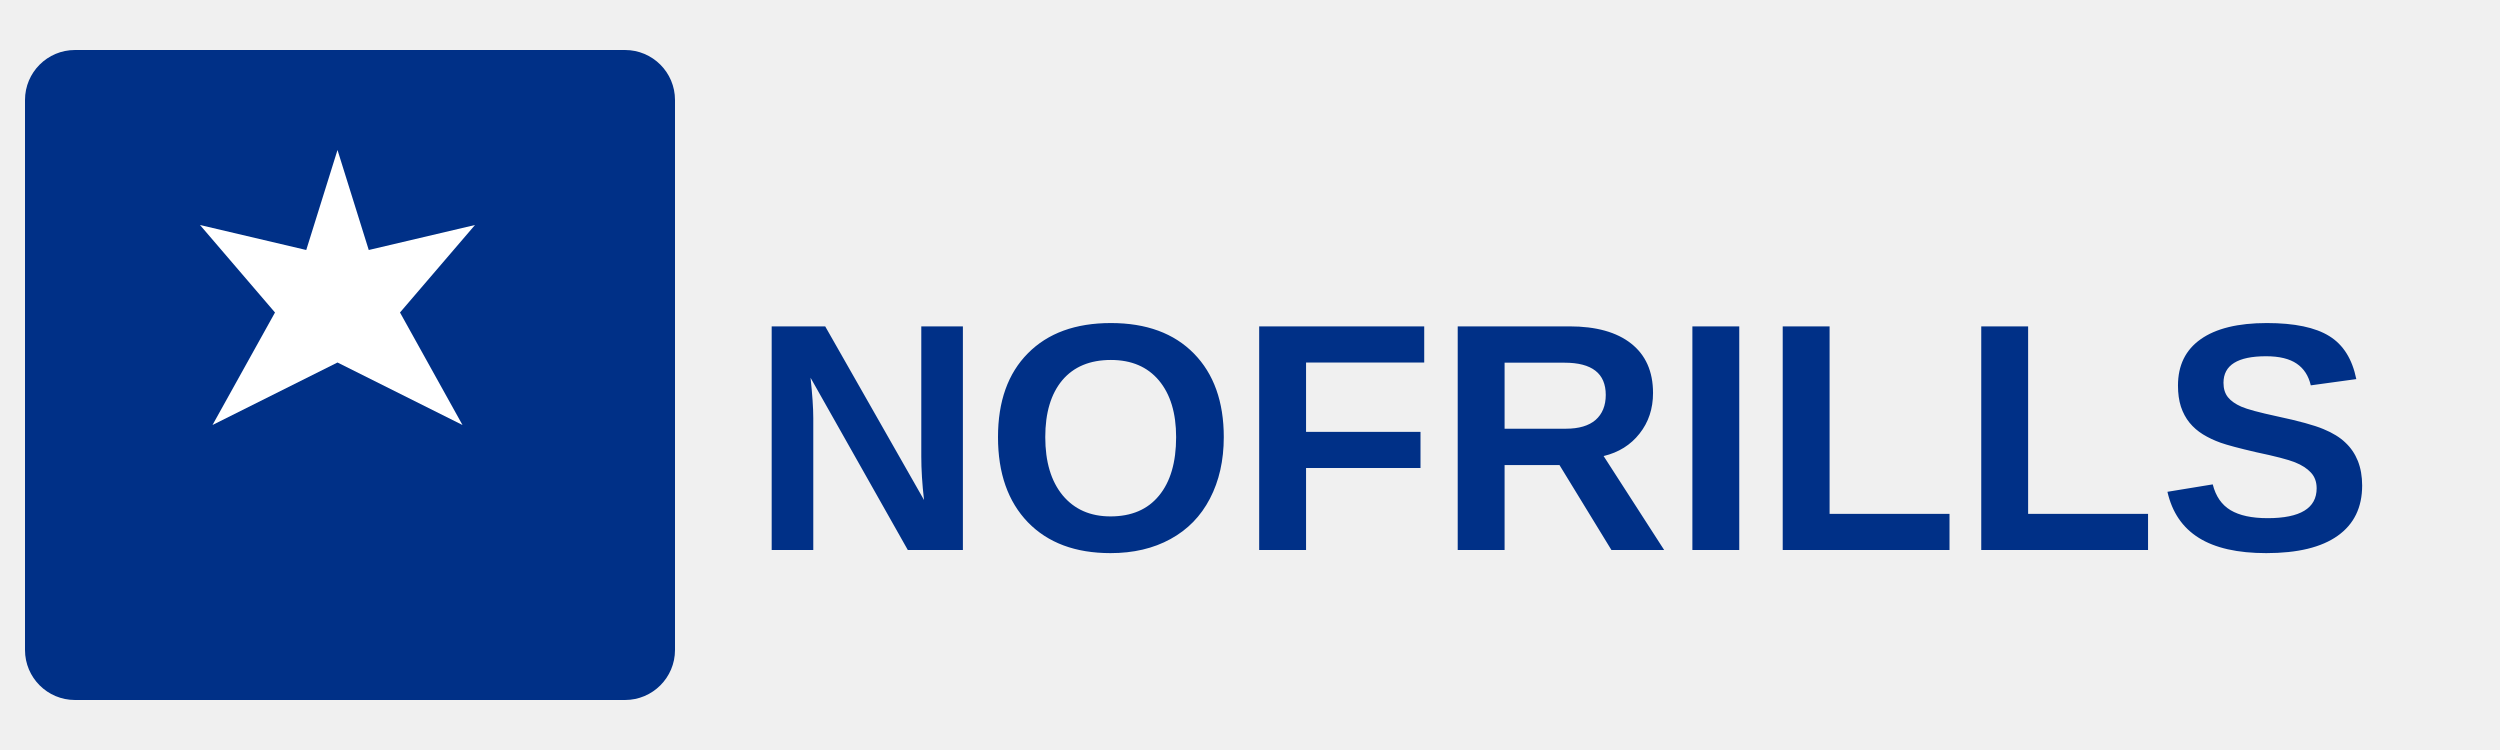
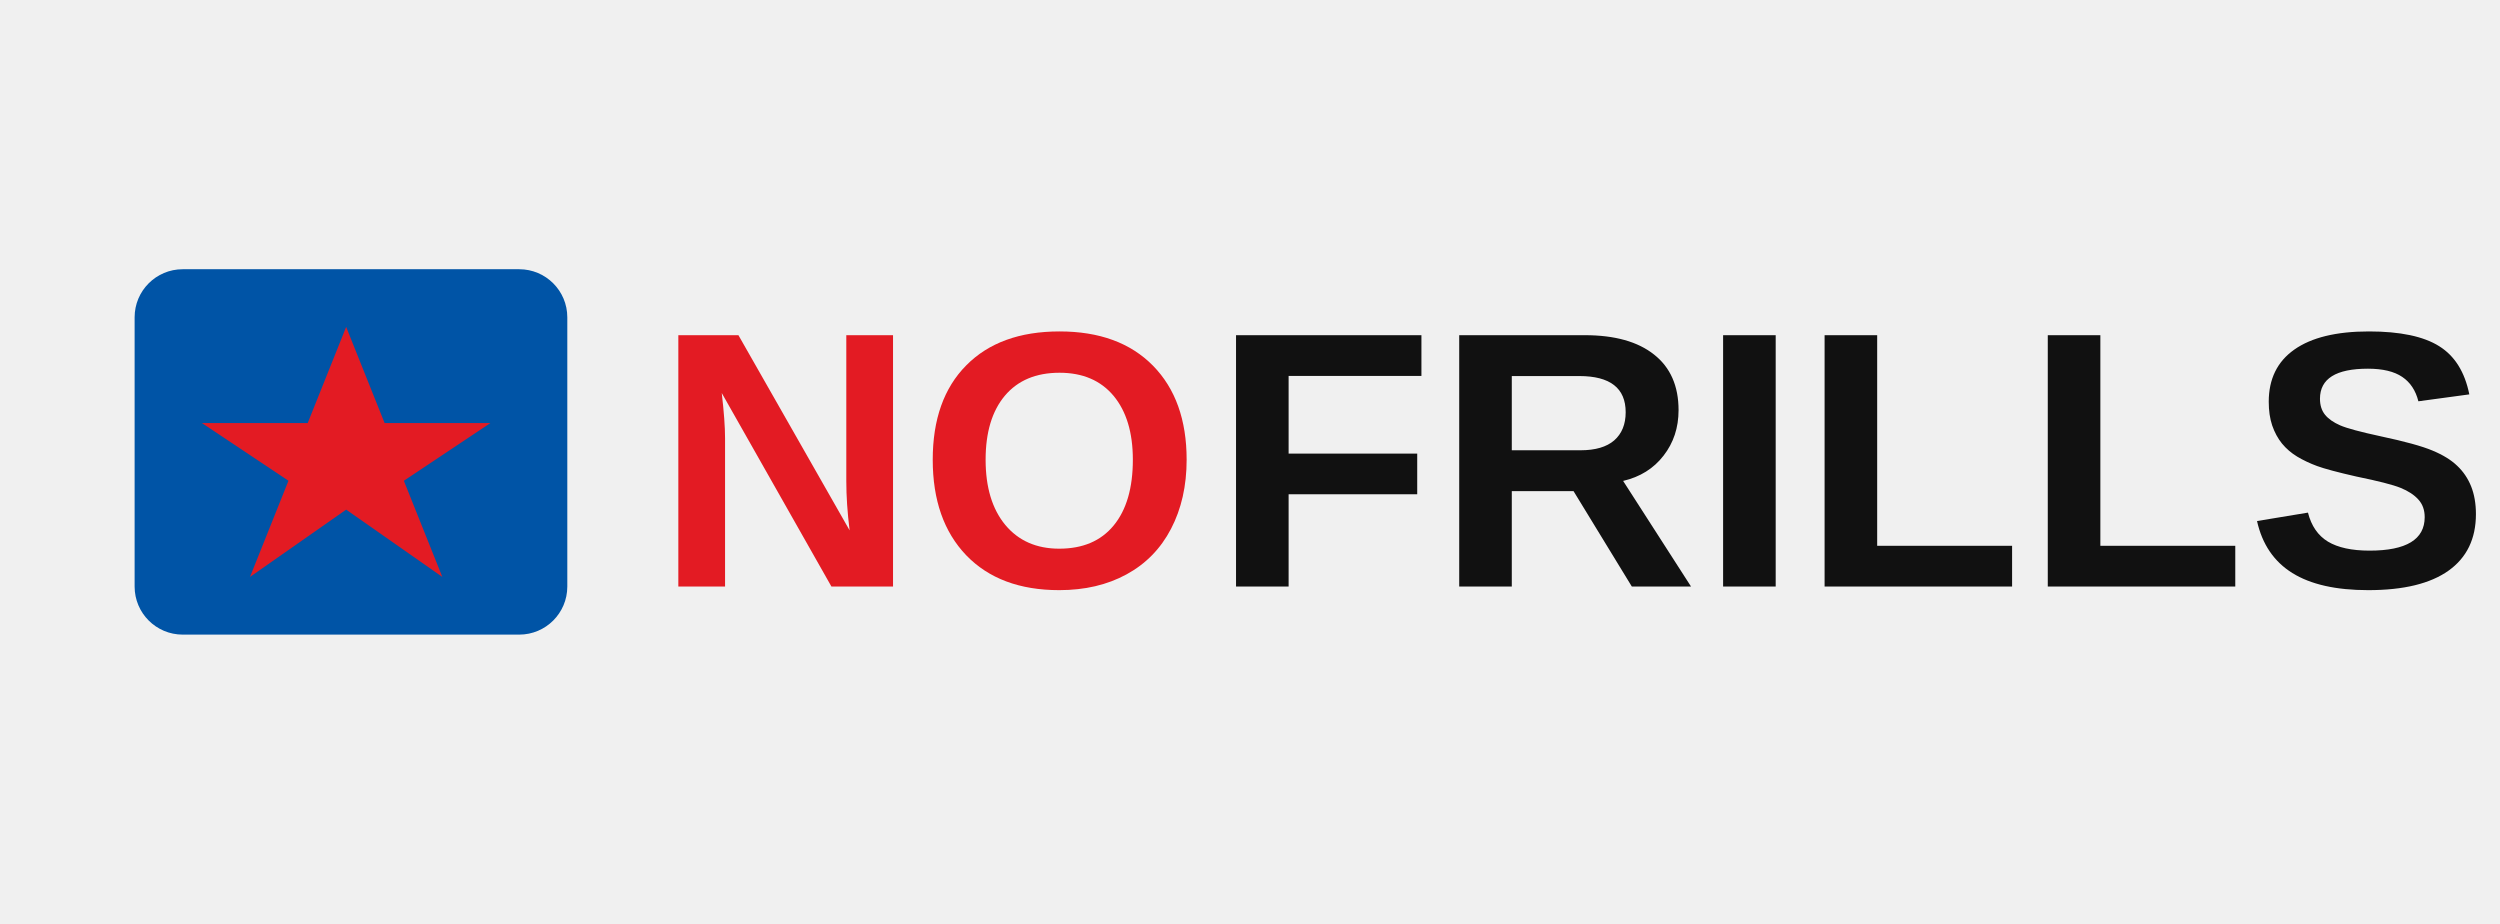
- <svg xmlns="http://www.w3.org/2000/svg" viewBox="0 0 200 60">
-   <rect x="2" y="4" width="52" height="52" rx="4" fill="#003087" />
-   <polygon points="27,12 29.5,20 38,18 32,25 37,34 27,29 17,34 22,25 16,18 24.5,20" fill="white" />
-   <text x="60" y="44" font-family="Arial Black,Arial,sans-serif" font-size="26" font-weight="900" fill="#003087">NOFRILLS</text>
+ <svg xmlns="http://www.w3.org/2000/svg" viewBox="0 0 260 96" role="img" aria-label="No Frills">
+   <rect x="14" y="28" width="45" height="38" rx="5" fill="#0054a6" />
+   <path d="M36 34l4 10h11l-9 6 4 10-10-7-10 7 4-10-9-6h11z" fill="#e31b23" />
+   <text x="68" y="61" font-family="Arial Black, Arial, sans-serif" font-size="38" font-weight="900" fill="#e31b23">NO</text>
+   <text x="126" y="61" font-family="Arial Black, Arial, sans-serif" font-size="38" font-weight="900" fill="#111">FRILLS</text>
</svg>
